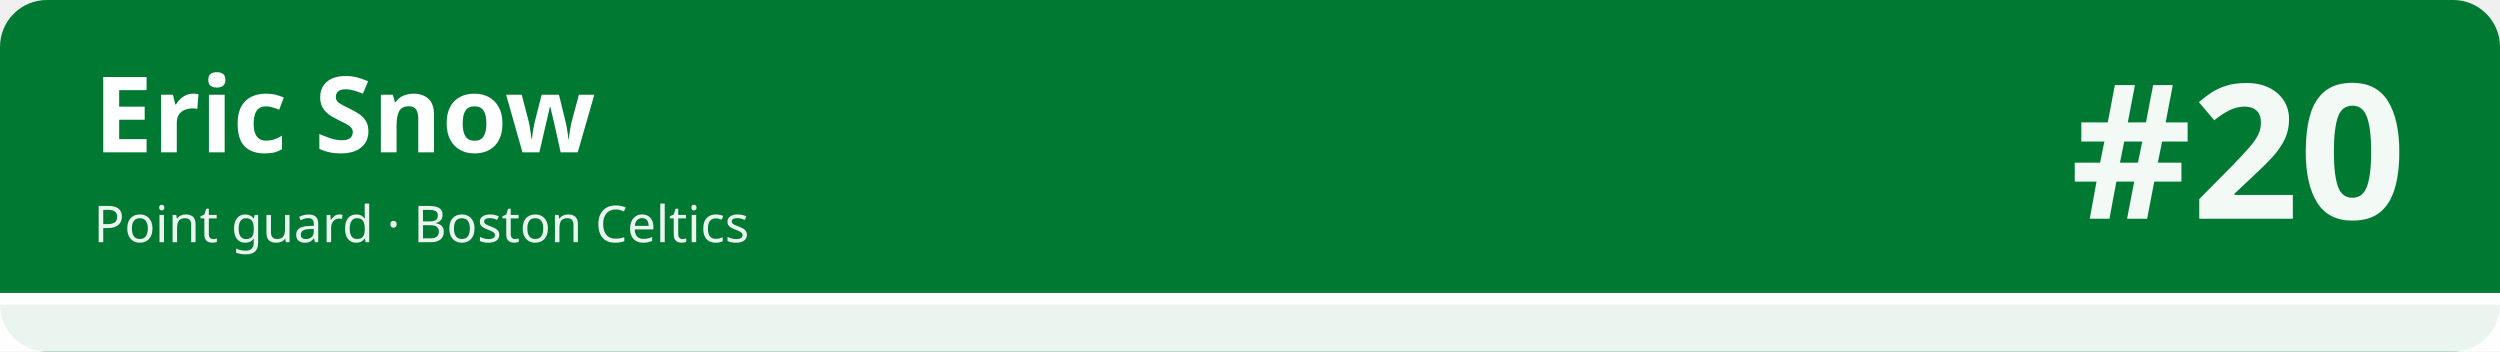
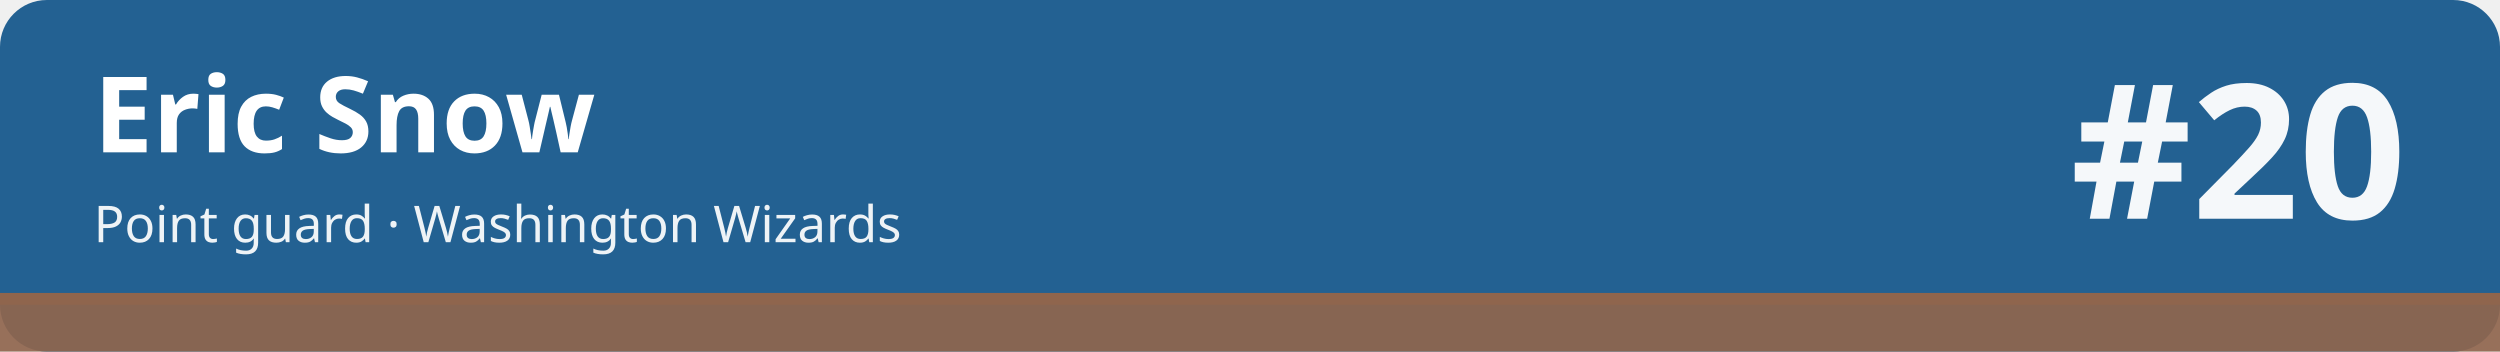
<svg xmlns="http://www.w3.org/2000/svg" width="1280" height="180" viewBox="0 0 1280 180" role="img" aria-labelledby="t d">
-   <rect width="1280" height="180" rx="24" fill="#007a33" />
-   <rect x="0" y="150" width="1280" height="30" fill="#ffffff" fill-opacity=".92" />
-   <rect x="0" y="150" width="1280" height="6" fill="#ffffff" />
+   <rect width="1280" height="180" rx="24" fill="#236192" />
+   <rect x="0" y="150" width="1280" height="30" fill="#8f654d" fill-opacity=".92" />
+   <rect x="0" y="150" width="1280" height="6" fill="#8f654d" />
  <text x="48" y="78" font-family="sans-serif" font-size="54" font-weight="700" fill="#ffffff">Eric Snow</text>
-   <text x="48" y="124" font-family="sans-serif" font-size="26" fill="#ffffff" fill-opacity=".92">Point guard · Boston Celtics</text>
+   <text x="48" y="124" font-family="sans-serif" font-size="26" fill="#ffffff" fill-opacity=".92">Point guard · Washington Wizards</text>
  <text x="1232" y="112" font-family="sans-serif" font-size="96" font-weight="800" fill="#ffffff" fill-opacity=".95" text-anchor="end">#20</text>
</svg>
